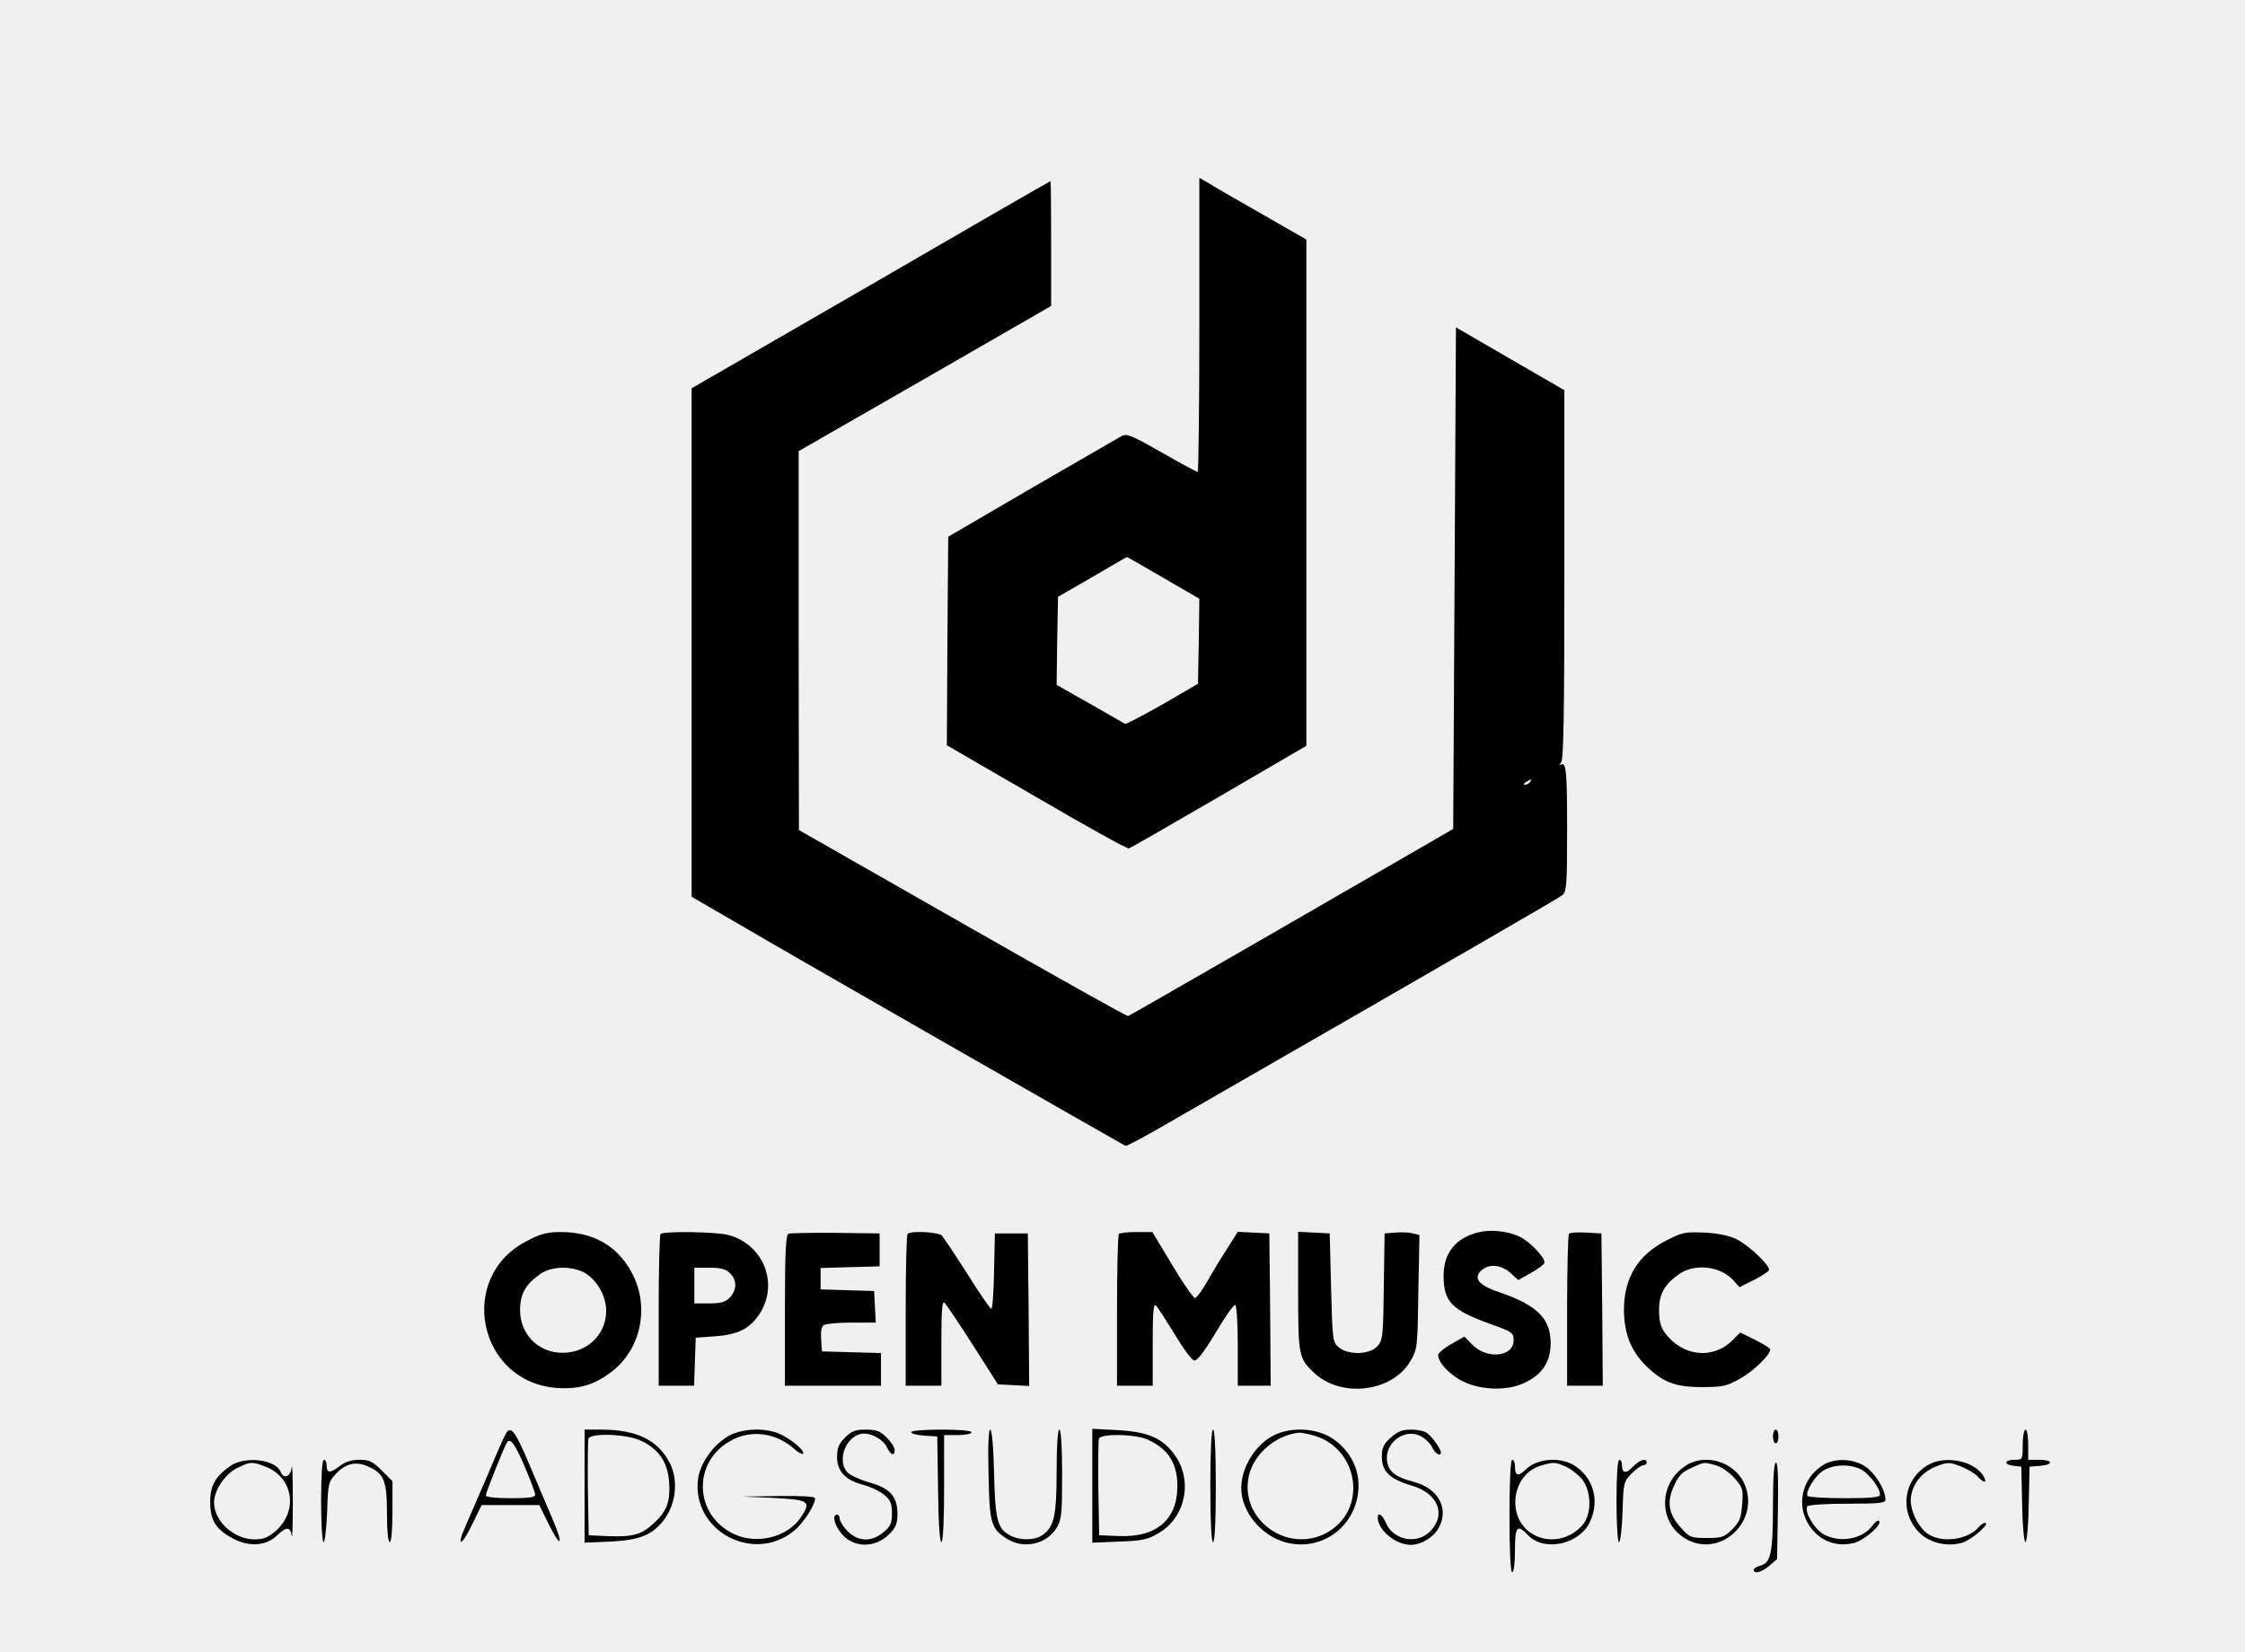
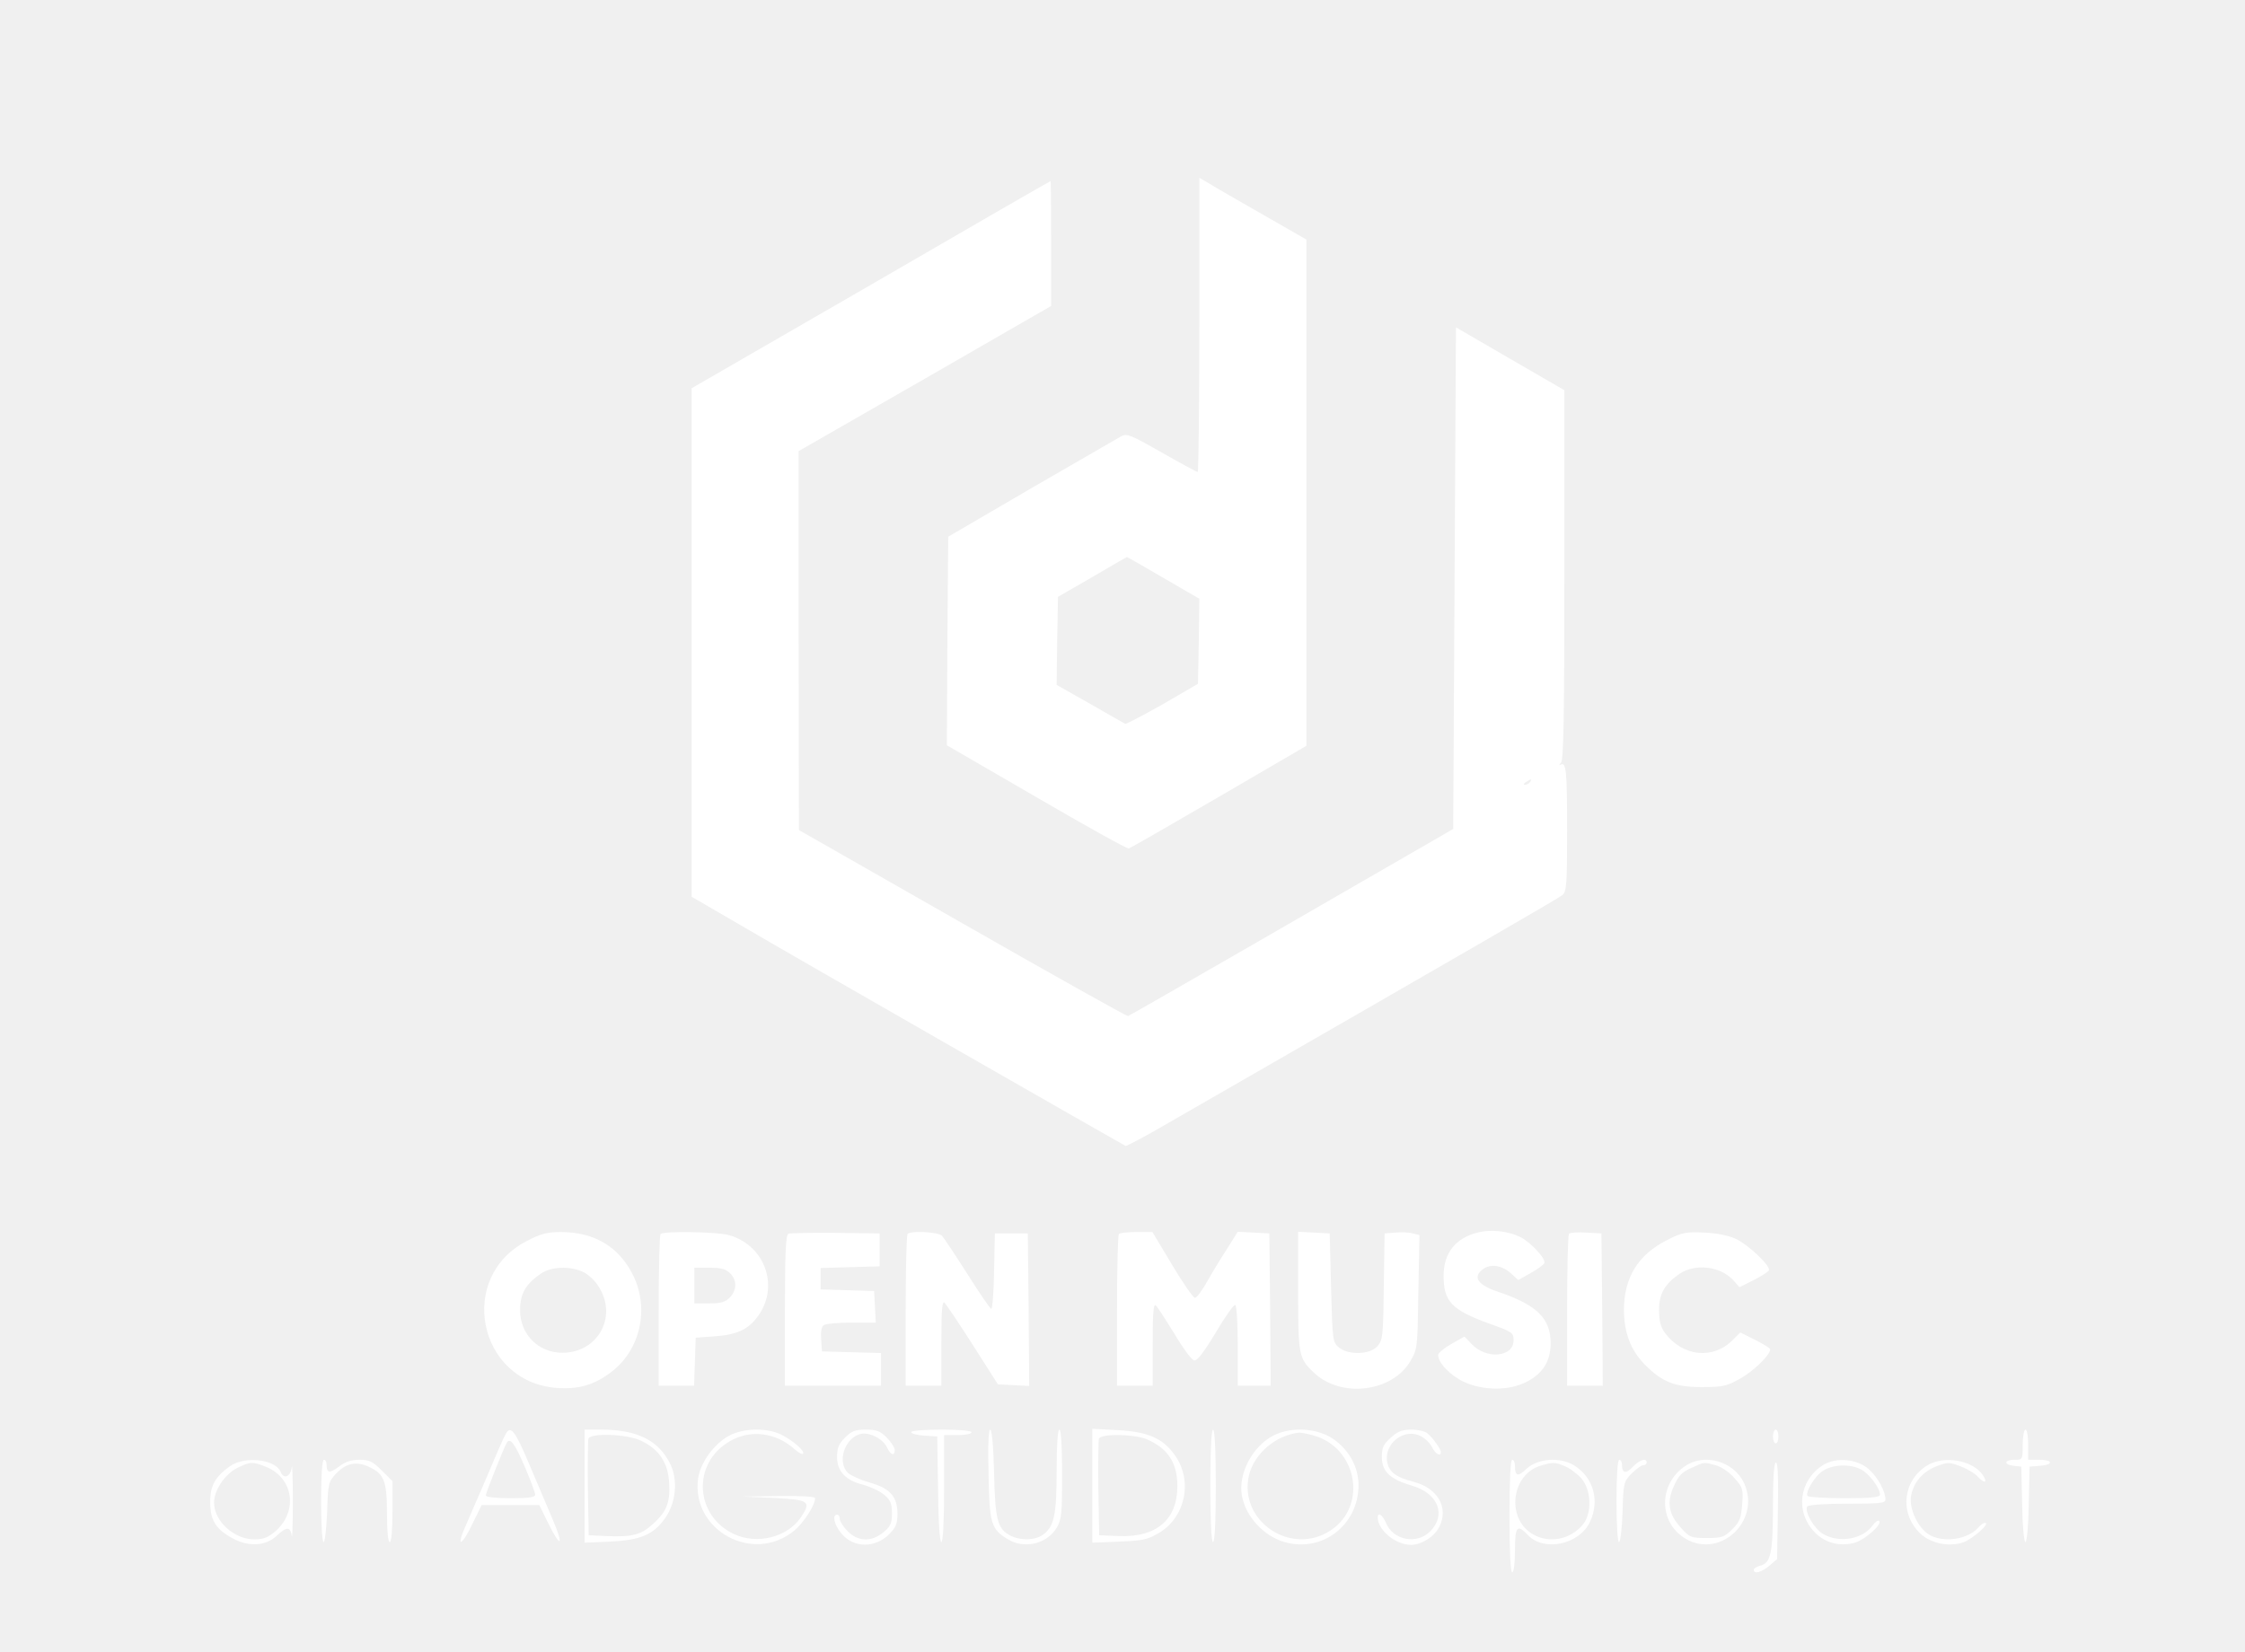
- <svg xmlns="http://www.w3.org/2000/svg" version="1.0" width="818pt" height="602pt" viewBox="0 0 818 602" preserveAspectRatio="xMidYMid meet">
-   <g transform="translate(0,602) scale(0.1,-0.1)" fill="#000000" stroke="none">
+ <svg xmlns="http://www.w3.org/2000/svg" version="1.0" width="818pt" height="602pt" viewBox="0 0 818 602" preserveAspectRatio="xMidYMid meet" fill="white">
+   <g transform="translate(0,602) scale(0.1,-0.1)" stroke="none">
    <path d="M4370 4836 c0 -295 -3 -536 -6 -536 -4 0 -63 32 -131 71 -109 62 -127 70 -146 60 -12 -7 -159 -92 -327 -189 l-305 -178 -3 -380 -2 -380 326 -189 c180 -105 331 -189 337 -187 5 1 153 86 328 188 l319 186 0 923 0 922 -157 90 c-87 50 -175 100 -195 113 l-38 22 0 -536z m-131 -922 l131 -76 -2 -155 -3 -155 -129 -75 c-71 -40 -132 -72 -136 -71 -3 2 -61 34 -128 73 l-122 69 2 160 3 161 125 72 c68 40 125 73 126 73 2 0 61 -34 133 -76z" />
    <path d="M3173 4982 l-653 -377 0 -927 0 -926 198 -115 c154 -91 1358 -780 1383 -793 3 -2 73 35 155 83 1118 643 1422 819 1437 831 15 14 17 38 17 233 0 221 -3 254 -24 242 -6 -3 -6 -1 2 8 9 10 12 161 12 685 l0 672 -197 114 -198 115 -5 -914 -5 -914 -135 -78 c-74 -43 -339 -196 -589 -340 -250 -144 -457 -263 -461 -264 -4 -1 -276 151 -603 338 l-596 340 -1 690 0 691 460 264 460 265 0 228 c0 125 -1 227 -2 227 -2 0 -297 -170 -655 -378z m2402 -1812 c-3 -5 -12 -10 -18 -10 -7 0 -6 4 3 10 19 12 23 12 15 0z" />
    <path d="M5387 1529 c-83 -20 -127 -75 -127 -158 0 -95 29 -125 170 -176 81 -29 85 -32 85 -60 0 -61 -99 -70 -152 -14 l-27 28 -48 -27 c-26 -15 -48 -33 -48 -40 0 -29 45 -75 94 -98 69 -32 164 -33 226 -1 61 30 90 76 90 142 0 90 -50 139 -188 186 -76 25 -97 53 -61 82 29 23 72 17 107 -16 l24 -22 46 26 c25 14 47 30 49 36 6 17 -53 79 -90 96 -44 21 -105 27 -150 16z" />
    <path d="M1919 1497 c-255 -131 -178 -512 108 -535 80 -6 137 10 199 57 107 80 141 231 81 353 -51 104 -141 158 -263 158 -51 0 -74 -6 -125 -33z m207 -113 c20 -10 45 -34 59 -59 64 -108 -9 -235 -136 -235 -87 0 -154 67 -154 155 0 60 20 95 75 133 40 27 106 29 156 6z" />
    <path d="M2407 1523 c-4 -3 -7 -129 -7 -280 l0 -273 65 0 64 0 3 88 3 87 70 5 c84 6 126 27 162 81 72 109 16 253 -112 288 -43 12 -237 15 -248 4z m253 -143 c26 -26 25 -60 0 -88 -17 -17 -32 -22 -75 -22 l-55 0 0 65 0 65 55 0 c42 0 60 -5 75 -20z" />
    <path d="M2873 1524 c-10 -4 -13 -70 -13 -280 l0 -274 175 0 175 0 0 60 0 59 -107 3 -108 3 -3 44 c-2 28 1 47 10 52 7 5 53 9 101 9 l88 0 -3 58 -3 57 -97 3 -98 3 0 39 0 39 108 3 107 3 0 60 0 60 -160 2 c-88 1 -166 -1 -172 -3z" />
    <path d="M3307 1523 c-4 -3 -7 -129 -7 -280 l0 -273 65 0 65 0 0 157 c0 122 3 154 12 145 6 -6 53 -76 103 -154 l91 -143 57 -3 57 -3 -2 278 -3 278 -60 0 -60 0 -3 -137 c-1 -76 -6 -138 -10 -138 -4 0 -43 57 -87 127 -44 69 -86 132 -93 140 -14 13 -113 19 -125 6z" />
    <path d="M4077 1523 c-4 -3 -7 -129 -7 -280 l0 -273 65 0 65 0 0 152 c0 119 3 149 12 140 7 -7 37 -54 68 -104 30 -51 62 -94 71 -96 11 -2 35 29 79 102 34 58 66 103 71 100 5 -3 9 -70 9 -150 l0 -144 60 0 60 0 -2 278 -3 277 -57 3 -58 3 -37 -59 c-21 -32 -54 -86 -73 -120 -19 -34 -40 -62 -46 -62 -6 0 -44 54 -83 120 l-72 120 -58 0 c-32 0 -61 -3 -64 -7z" />
    <path d="M4730 1315 c0 -234 2 -245 57 -297 98 -94 284 -72 351 40 27 46 27 49 30 254 l4 207 -25 6 c-13 4 -41 5 -63 3 l-39 -3 -3 -195 c-2 -183 -4 -195 -24 -217 -28 -30 -104 -32 -139 -4 -23 19 -24 24 -29 218 l-5 198 -57 3 -58 3 0 -216z" />
    <path d="M5717 1524 c-4 -4 -7 -130 -7 -281 l0 -273 65 0 65 0 -2 278 -3 277 -55 3 c-31 2 -59 0 -63 -4z" />
    <path d="M6073 1500 c-105 -53 -156 -137 -156 -255 1 -84 25 -146 77 -199 63 -63 109 -81 206 -81 76 0 91 3 139 30 48 26 111 87 111 107 0 5 -25 20 -55 35 l-54 27 -28 -28 c-72 -72 -182 -60 -247 27 -15 21 -21 43 -21 82 0 60 20 95 75 133 57 38 147 28 195 -23 l23 -26 50 25 c28 14 53 30 57 36 9 14 -72 92 -120 115 -25 12 -68 21 -115 23 -68 3 -81 1 -137 -28z" />
    <path d="M1842 793 c-6 -10 -35 -76 -65 -148 -31 -71 -67 -156 -81 -187 -36 -81 -13 -73 26 10 l33 67 105 0 105 0 32 -65 c46 -94 59 -86 17 12 -19 46 -59 138 -87 205 -51 121 -67 140 -85 106z m70 -118 c21 -49 38 -95 38 -102 0 -10 -23 -13 -90 -13 -53 0 -90 4 -90 10 0 9 66 175 77 193 12 19 30 -6 65 -88z" />
    <path d="M2130 604 l0 -206 93 4 c111 5 158 25 201 86 40 57 47 141 17 199 -43 85 -121 123 -251 123 l-60 0 0 -206z m207 165 c64 -31 96 -78 101 -150 5 -72 -8 -108 -59 -153 -43 -40 -77 -48 -169 -44 l-65 3 -3 170 c-1 93 0 175 2 182 9 22 142 17 193 -8z" />
    <path d="M2655 787 c-55 -31 -102 -97 -111 -153 -28 -190 200 -316 350 -192 34 28 76 93 76 118 0 6 -46 9 -132 8 l-133 -2 115 -5 c129 -7 137 -12 98 -71 -49 -72 -159 -100 -243 -61 -144 67 -154 258 -17 338 76 45 170 33 239 -30 13 -11 25 -18 29 -15 8 9 -35 47 -78 69 -53 27 -141 25 -193 -4z" />
    <path d="M3079 781 c-23 -23 -29 -38 -29 -71 0 -52 31 -85 95 -101 26 -7 60 -23 76 -36 24 -20 29 -33 29 -68 0 -36 -5 -48 -31 -69 -43 -36 -91 -35 -130 3 -16 16 -29 37 -29 45 0 9 -4 16 -10 16 -19 0 -10 -38 16 -69 44 -53 123 -54 175 -1 23 23 29 37 29 73 0 63 -27 93 -101 114 -32 9 -68 25 -79 35 -41 39 -13 127 45 142 32 8 82 -17 97 -49 13 -28 28 -33 28 -9 0 8 -13 29 -29 45 -24 24 -38 29 -76 29 -38 0 -52 -5 -76 -29z" />
    <path d="M3320 801 c0 -6 21 -11 48 -13 l47 -3 3 -192 c1 -117 6 -193 12 -193 6 0 10 75 10 195 l0 195 50 0 c28 0 50 5 50 10 0 6 -43 10 -110 10 -62 0 -110 -4 -110 -9z" />
    <path d="M3602 647 c3 -180 9 -200 71 -237 59 -36 141 -17 177 42 18 30 20 50 20 196 0 101 -4 162 -10 162 -6 0 -10 -57 -10 -150 0 -163 -9 -204 -51 -234 -29 -20 -81 -21 -118 -2 -47 25 -55 57 -59 229 -2 95 -8 157 -14 157 -6 0 -9 -59 -6 -163z" />
    <path d="M3980 605 l0 -207 98 4 c84 3 104 7 144 31 97 57 125 189 60 282 -44 63 -98 87 -208 93 l-94 5 0 -208z m198 170 c77 -33 112 -86 112 -171 0 -122 -76 -187 -212 -182 l-73 3 -3 170 c-1 93 0 175 2 182 8 19 128 17 174 -2z" />
    <path d="M4410 605 c0 -130 4 -205 10 -205 6 0 10 75 10 205 0 130 -4 205 -10 205 -6 0 -10 -75 -10 -205z" />
    <path d="M4641 789 c-77 -39 -130 -139 -116 -219 13 -76 79 -148 156 -170 137 -39 268 62 269 206 0 66 -32 126 -88 167 -59 43 -155 49 -221 16z m144 0 c160 -44 199 -256 64 -346 -145 -96 -337 34 -298 201 19 79 99 147 184 155 6 0 28 -4 50 -10z" />
    <path d="M5068 781 c-27 -24 -33 -36 -33 -71 0 -53 30 -81 109 -104 96 -28 127 -106 67 -167 -49 -49 -135 -32 -161 31 -12 29 -30 41 -30 20 0 -46 65 -100 121 -100 39 0 87 31 104 67 34 70 -7 140 -95 163 -62 16 -87 34 -95 69 -15 69 61 129 122 97 16 -8 34 -26 41 -40 11 -24 32 -36 32 -18 0 11 -31 55 -50 69 -8 7 -34 13 -57 13 -33 0 -50 -6 -75 -29z" />
    <path d="M6460 785 c0 -14 5 -25 10 -25 6 0 10 11 10 25 0 14 -4 25 -10 25 -5 0 -10 -11 -10 -25z" />
    <path d="M7370 755 c0 -54 0 -55 -30 -55 -38 0 -40 -18 -2 -22 l27 -3 3 -137 c1 -78 7 -138 12 -138 5 0 11 60 12 138 l3 137 38 3 c50 4 48 22 -3 22 l-40 0 0 55 c0 30 -4 55 -10 55 -5 0 -10 -25 -10 -55z" />
    <path d="M840 678 c-56 -39 -75 -73 -74 -134 0 -66 22 -99 85 -132 57 -30 119 -26 158 12 35 33 49 33 54 -1 2 -16 4 42 4 127 0 85 -2 140 -4 123 -4 -35 -29 -45 -40 -18 -17 46 -128 60 -183 23z m130 -4 c99 -40 117 -161 34 -234 -27 -23 -44 -30 -77 -30 -74 0 -147 66 -147 134 0 45 39 103 84 126 49 24 55 24 106 4z" />
    <path d="M1170 550 c0 -82 4 -150 9 -150 5 0 10 49 13 109 3 105 5 111 32 140 38 40 76 47 123 24 53 -25 63 -52 63 -170 0 -62 4 -103 10 -103 6 0 10 44 10 111 l0 111 -39 39 c-33 33 -45 39 -81 39 -30 0 -53 -7 -75 -25 -34 -25 -45 -24 -45 7 0 10 -4 18 -10 18 -6 0 -10 -57 -10 -150z" />
    <path d="M5500 495 c0 -130 4 -205 10 -205 6 0 10 33 10 80 0 88 8 97 48 55 58 -61 186 -34 225 48 37 78 13 163 -58 207 -51 31 -133 25 -173 -13 -31 -30 -42 -27 -42 10 0 13 -4 23 -10 23 -6 0 -10 -75 -10 -205z m203 181 c18 -7 45 -28 60 -45 35 -42 38 -124 6 -165 -45 -57 -126 -73 -186 -36 -96 58 -76 218 32 249 43 13 52 13 88 -3z" />
    <path d="M5890 550 c0 -84 4 -150 9 -150 5 0 11 49 13 109 3 106 4 111 32 140 17 17 36 31 43 31 7 0 13 5 13 10 0 18 -26 10 -50 -15 -25 -27 -40 -25 -40 6 0 10 -4 19 -10 19 -6 0 -10 -57 -10 -150z" />
    <path d="M6140 677 c-93 -62 -98 -194 -10 -257 128 -91 291 54 224 197 -38 78 -144 108 -214 60z m112 3 c21 -6 50 -26 68 -47 30 -34 32 -40 28 -95 -4 -50 -9 -64 -36 -91 -29 -29 -38 -32 -93 -32 -57 0 -63 2 -94 37 -45 49 -53 93 -26 152 16 37 29 51 63 66 51 23 44 22 90 10z" />
    <path d="M6643 681 c-89 -56 -103 -173 -29 -247 38 -38 92 -51 145 -36 38 12 100 67 88 79 -4 4 -14 -3 -23 -15 -36 -52 -123 -67 -182 -32 -33 20 -68 82 -57 100 4 6 68 10 146 10 118 0 139 2 139 15 0 29 -27 80 -59 109 -41 39 -120 47 -168 17z m138 -16 c30 -16 69 -68 69 -92 0 -10 -33 -13 -129 -13 -72 0 -132 4 -135 8 -9 15 28 75 58 93 38 23 97 24 137 4z" />
    <path d="M7023 680 c-89 -54 -103 -172 -29 -246 38 -38 105 -53 159 -35 33 11 101 71 80 71 -6 0 -16 -7 -24 -16 -37 -44 -127 -58 -180 -27 -40 24 -73 94 -66 139 8 51 42 90 92 110 42 16 48 16 89 0 24 -9 52 -26 61 -36 25 -28 39 -25 20 4 -36 54 -141 73 -202 36z" />
    <path d="M6460 530 c0 -171 -8 -207 -47 -216 -13 -4 -23 -10 -23 -15 0 -17 29 -9 57 15 l28 24 3 176 c2 120 0 176 -7 176 -7 0 -11 -53 -11 -160z" />
  </g>
</svg>
